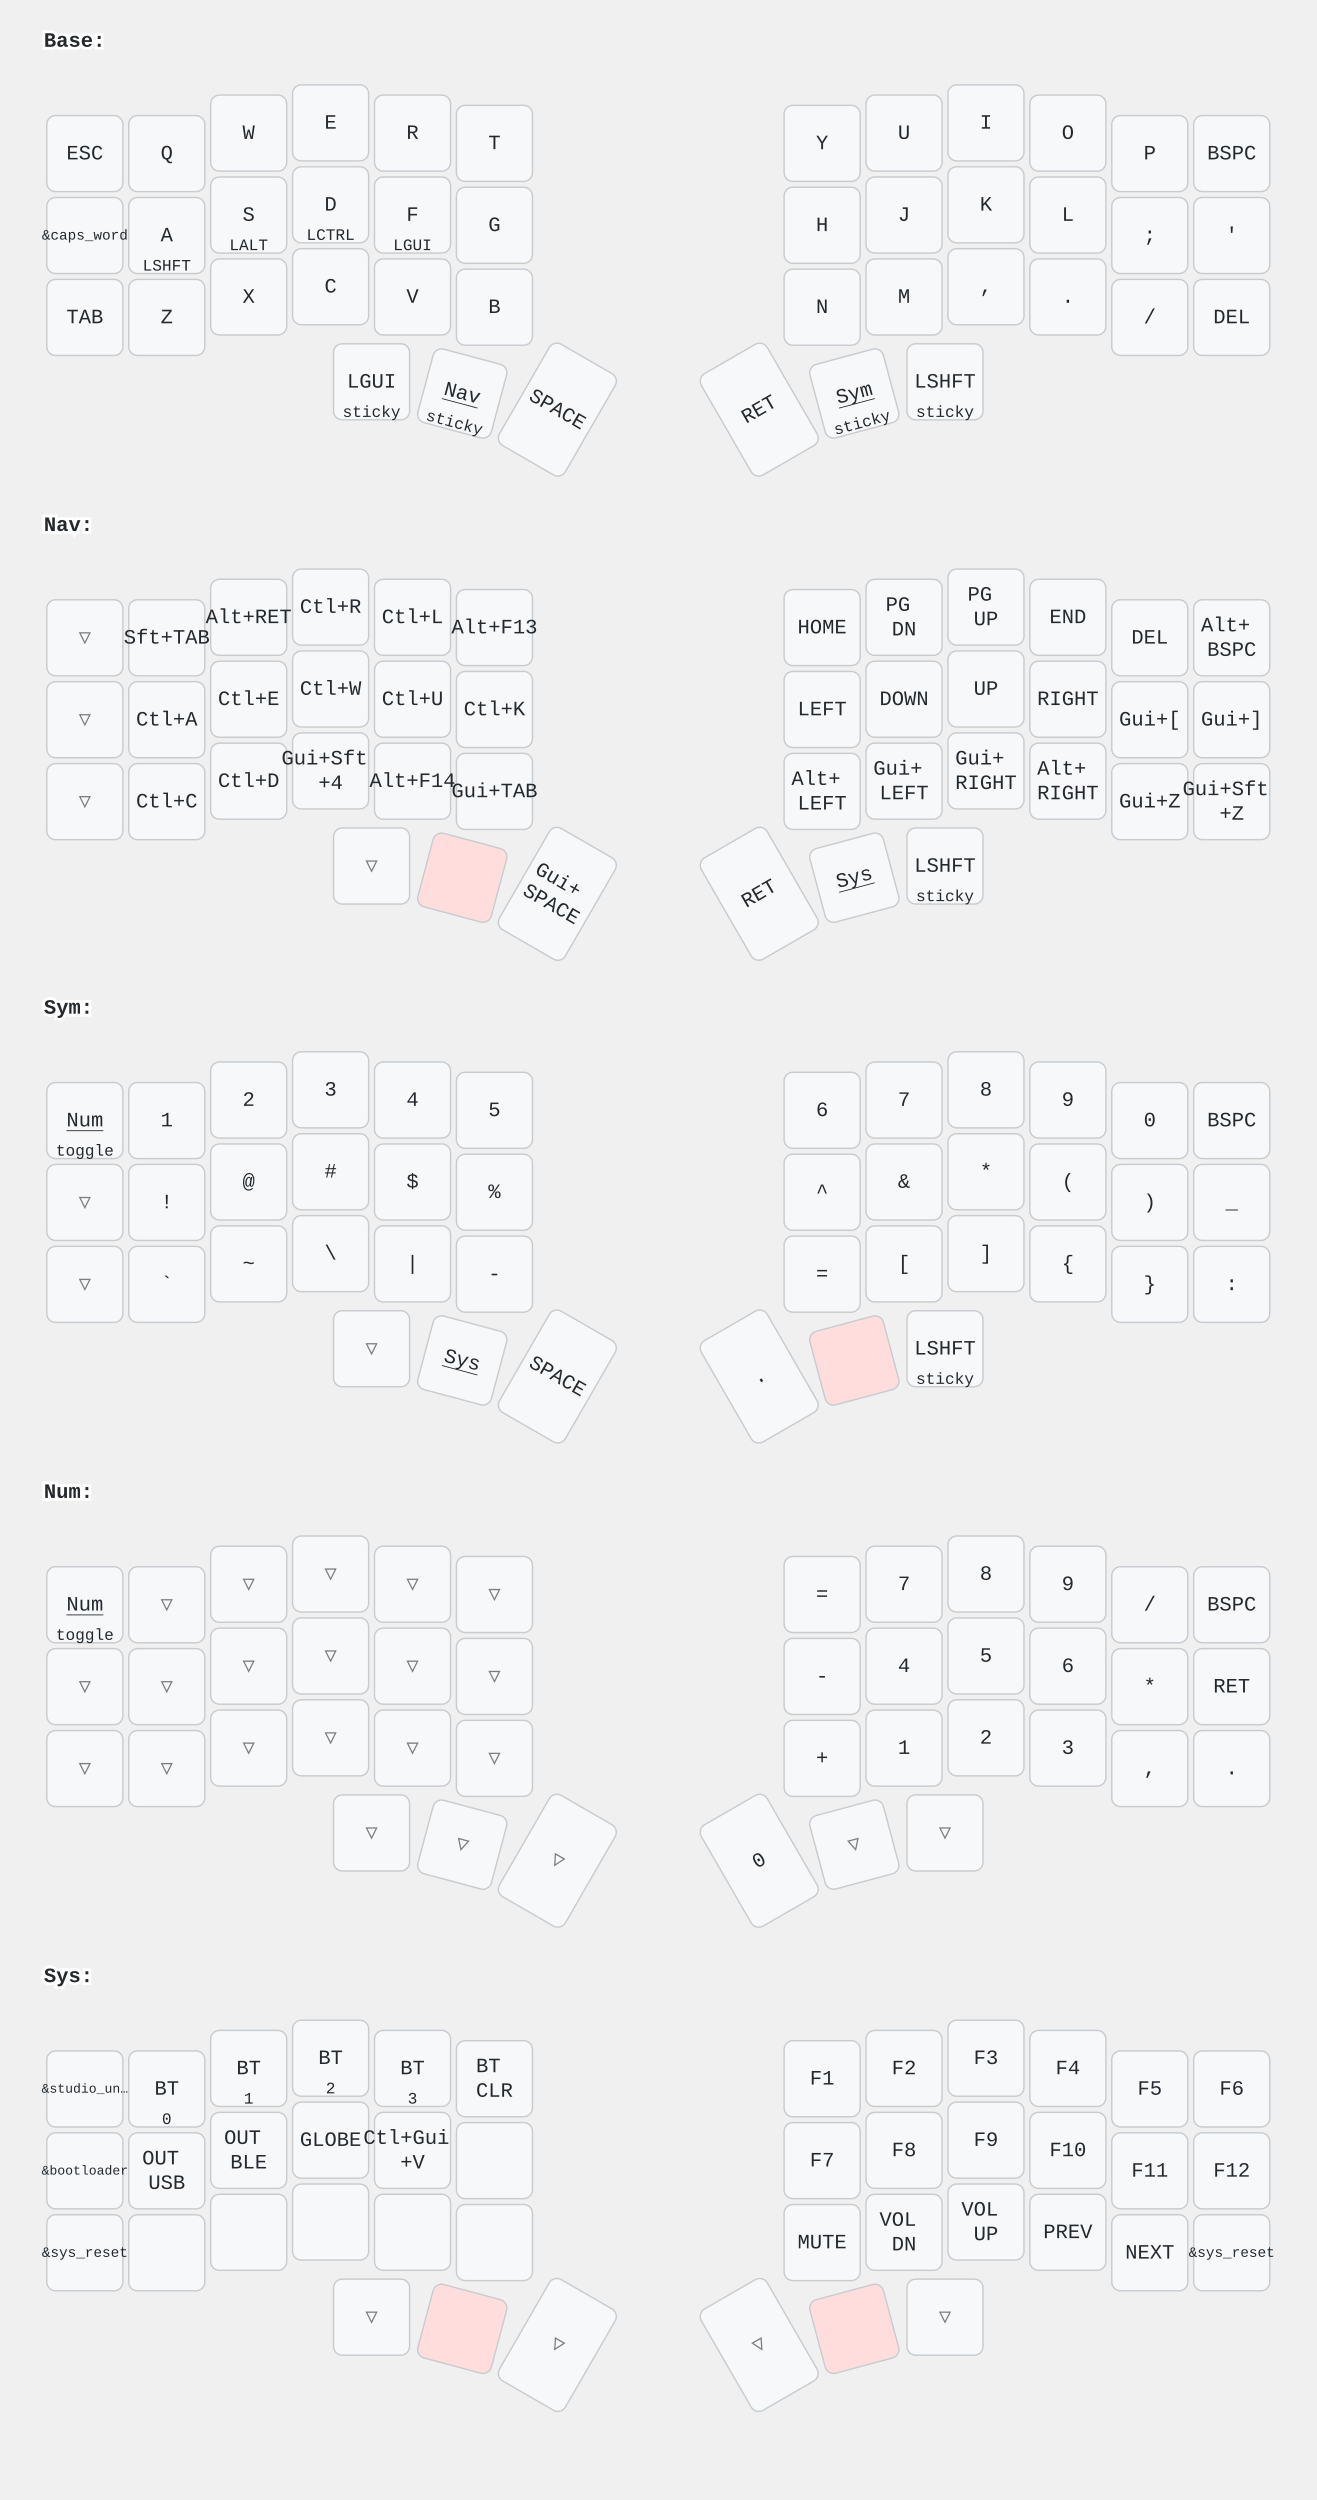
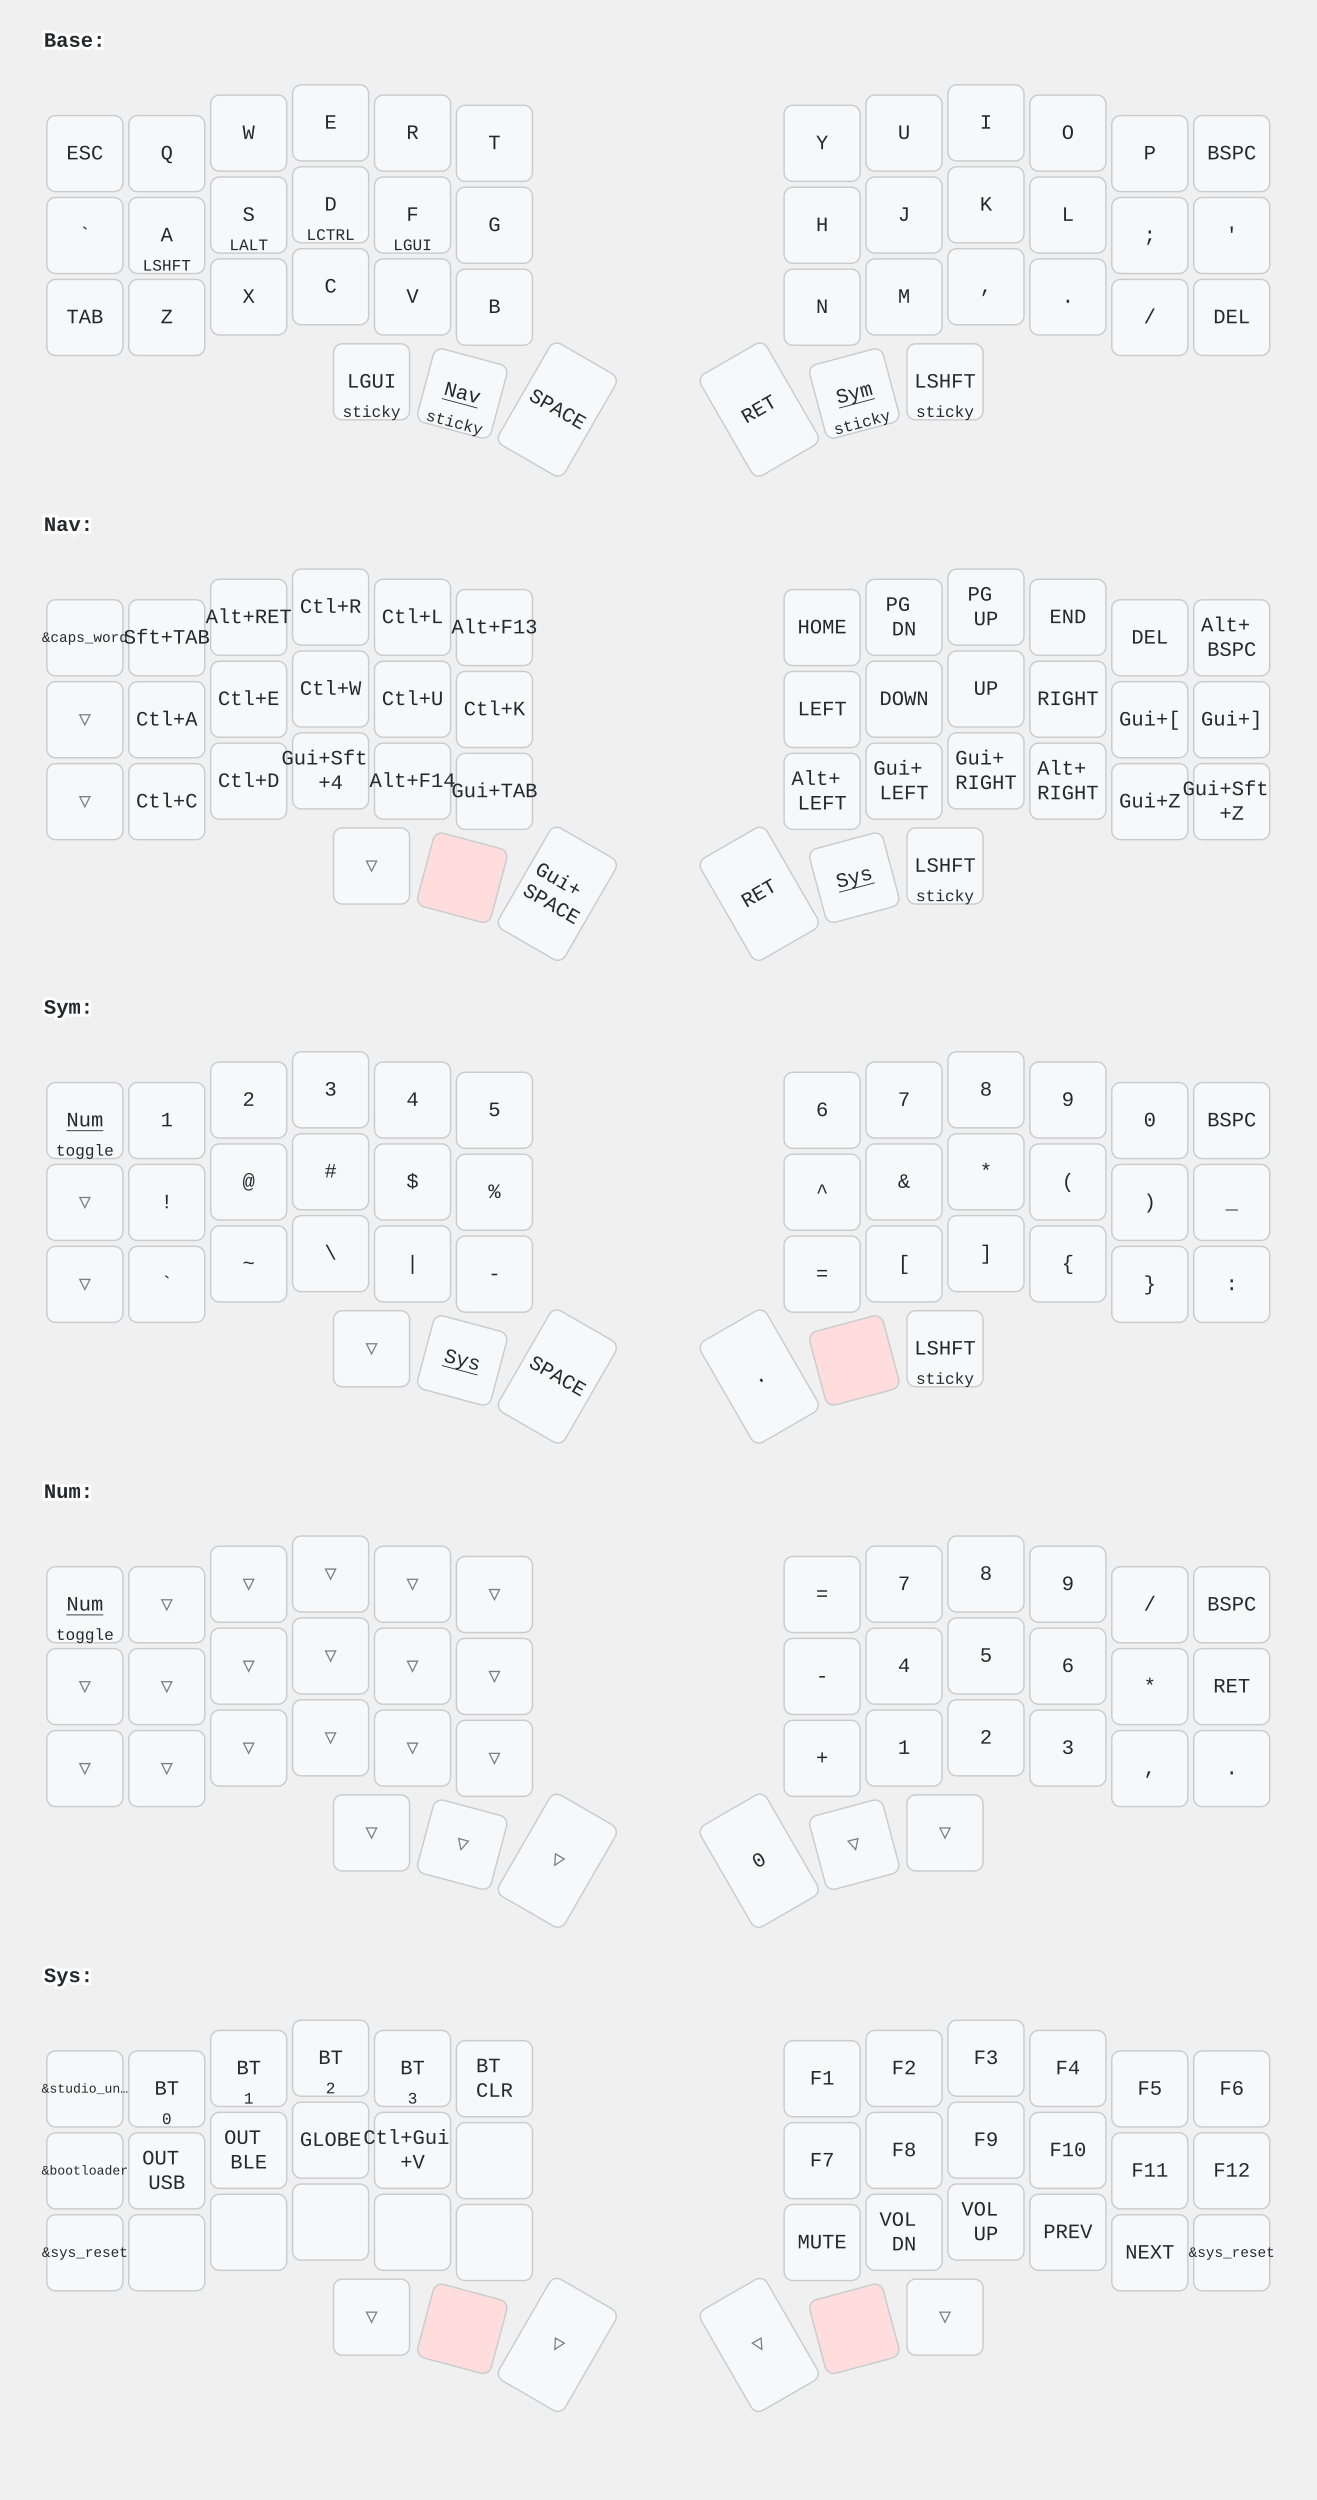
<svg xmlns="http://www.w3.org/2000/svg" width="900" height="1709" viewBox="0 0 900 1709" class="keymap">
  <style>/* inherit to force styles through use tags */
svg path {
    fill: inherit;
}

/* font and background color specifications */
svg.keymap {
    font-family: SFMono-Regular,Consolas,Liberation Mono,Menlo,monospace;
    font-size: 14px;
    font-kerning: normal;
    text-rendering: optimizeLegibility;
    fill: #24292e;
}

/* default key styling */
rect.key {
    fill: #f6f8fa;
}

rect.key, rect.combo {
    stroke: #c9cccf;
    stroke-width: 1;
}

/* default key side styling, only used is draw_key_sides is set */
rect.side {
    filter: brightness(90%);
}

/* color accent for combo boxes */
rect.combo, rect.combo-separate {
    fill: #cdf;
}

/* color accent for held keys */
rect.held, rect.combo.held {
    fill: #fdd;
}

/* color accent for ghost (optional) keys */
rect.ghost, rect.combo.ghost {
    stroke-dasharray: 4, 4;
    stroke-width: 2;
}

text {
    text-anchor: middle;
    dominant-baseline: middle;
}

/* styling for layer labels */
text.label {
    font-weight: bold;
    text-anchor: start;
    stroke: white;
    stroke-width: 4;
    paint-order: stroke;
}

/* styling for optional footer */
text.footer {
    text-anchor: end;
    dominant-baseline: auto;
    stroke: white;
    stroke-width: 4;
    paint-order: stroke;
}

/* styling for combo tap, and key non-tap label text */
text.combo, text.hold, text.shifted, text.left, text.right, text.tl, text.tr, text.bl, text.br {
    font-size: 11px;
}

text.hold, text.bl, text.br {
    text-anchor: middle;
    dominant-baseline: auto;
}

text.shifted, text.tl, text.tr {
    text-anchor: middle;
    dominant-baseline: hanging;
}

text.left, text.tl, text.bl {
    text-anchor: start;
}

text.right, text.tr, text.br {
    text-anchor: end;
}

text.layer-activator {
    text-decoration: underline;
}

/* styling for hold/shifted label text in combo box */
text.combo.hold, text.combo.shifted, text.combo.left, text.combo.right {
    font-size: 8px;
}

/* lighter symbol for transparent keys */
text.trans {
    fill: #7b7e81;
}

/* styling for combo dendrons */
path.combo {
    stroke-width: 1;
    stroke: gray;
    fill: none;
}

/* Start Tabler Icons Cleanup */
/* cannot use height/width with glyphs */
.icon-tabler &gt; path {
    fill: inherit;
    stroke: inherit;
    stroke-width: 2;
}
/* hide tabler's default box */
.icon-tabler &gt; path[stroke="none"][fill="none"] {
    visibility: hidden;
}
/* End Tabler Icons Cleanup */
</style>
  <g transform="translate(30, 0)" class="layer-Base">
    <text x="0" y="28" class="label" id="Base">Base:</text>
    <g transform="translate(0, 56)">
      <g transform="translate(28, 49)" class="key keypos-0">
        <rect rx="6" ry="6" x="-26" y="-26" width="52" height="52" class="key" />
        <text x="0" y="0" class="key tap">ESC</text>
      </g>
      <g transform="translate(84, 49)" class="key keypos-1">
        <rect rx="6" ry="6" x="-26" y="-26" width="52" height="52" class="key" />
        <text x="0" y="0" class="key tap">Q</text>
      </g>
      <g transform="translate(140, 35)" class="key keypos-2">
        <rect rx="6" ry="6" x="-26" y="-26" width="52" height="52" class="key" />
        <text x="0" y="0" class="key tap">W</text>
      </g>
      <g transform="translate(196, 28)" class="key keypos-3">
        <rect rx="6" ry="6" x="-26" y="-26" width="52" height="52" class="key" />
        <text x="0" y="0" class="key tap">E</text>
      </g>
      <g transform="translate(252, 35)" class="key keypos-4">
        <rect rx="6" ry="6" x="-26" y="-26" width="52" height="52" class="key" />
        <text x="0" y="0" class="key tap">R</text>
      </g>
      <g transform="translate(308, 42)" class="key keypos-5">
        <rect rx="6" ry="6" x="-26" y="-26" width="52" height="52" class="key" />
        <text x="0" y="0" class="key tap">T</text>
      </g>
      <g transform="translate(532, 42)" class="key keypos-6">
        <rect rx="6" ry="6" x="-26" y="-26" width="52" height="52" class="key" />
        <text x="0" y="0" class="key tap">Y</text>
      </g>
      <g transform="translate(588, 35)" class="key keypos-7">
        <rect rx="6" ry="6" x="-26" y="-26" width="52" height="52" class="key" />
        <text x="0" y="0" class="key tap">U</text>
      </g>
      <g transform="translate(644, 28)" class="key keypos-8">
        <rect rx="6" ry="6" x="-26" y="-26" width="52" height="52" class="key" />
        <text x="0" y="0" class="key tap">I</text>
      </g>
      <g transform="translate(700, 35)" class="key keypos-9">
        <rect rx="6" ry="6" x="-26" y="-26" width="52" height="52" class="key" />
        <text x="0" y="0" class="key tap">O</text>
      </g>
      <g transform="translate(756, 49)" class="key keypos-10">
        <rect rx="6" ry="6" x="-26" y="-26" width="52" height="52" class="key" />
        <text x="0" y="0" class="key tap">P</text>
      </g>
      <g transform="translate(812, 49)" class="key keypos-11">
        <rect rx="6" ry="6" x="-26" y="-26" width="52" height="52" class="key" />
        <text x="0" y="0" class="key tap">BSPC</text>
      </g>
      <g transform="translate(28, 105)" class="key keypos-12">
        <rect rx="6" ry="6" x="-26" y="-26" width="52" height="52" class="key" />
-         <text x="0" y="0" class="key tap">
-           <tspan style="font-size: 70%">&amp;caps_word</tspan>
-         </text>
+         <text x="0" y="0" class="key tap">`</text>
      </g>
      <g transform="translate(84, 105)" class="key keypos-13">
        <rect rx="6" ry="6" x="-26" y="-26" width="52" height="52" class="key" />
        <text x="0" y="0" class="key tap">A</text>
        <text x="0" y="24" class="key hold">LSHFT</text>
      </g>
      <g transform="translate(140, 91)" class="key keypos-14">
        <rect rx="6" ry="6" x="-26" y="-26" width="52" height="52" class="key" />
        <text x="0" y="0" class="key tap">S</text>
        <text x="0" y="24" class="key hold">LALT</text>
      </g>
      <g transform="translate(196, 84)" class="key keypos-15">
        <rect rx="6" ry="6" x="-26" y="-26" width="52" height="52" class="key" />
        <text x="0" y="0" class="key tap">D</text>
        <text x="0" y="24" class="key hold">LCTRL</text>
      </g>
      <g transform="translate(252, 91)" class="key keypos-16">
        <rect rx="6" ry="6" x="-26" y="-26" width="52" height="52" class="key" />
        <text x="0" y="0" class="key tap">F</text>
        <text x="0" y="24" class="key hold">LGUI</text>
      </g>
      <g transform="translate(308, 98)" class="key keypos-17">
        <rect rx="6" ry="6" x="-26" y="-26" width="52" height="52" class="key" />
        <text x="0" y="0" class="key tap">G</text>
      </g>
      <g transform="translate(532, 98)" class="key keypos-18">
        <rect rx="6" ry="6" x="-26" y="-26" width="52" height="52" class="key" />
        <text x="0" y="0" class="key tap">H</text>
      </g>
      <g transform="translate(588, 91)" class="key keypos-19">
        <rect rx="6" ry="6" x="-26" y="-26" width="52" height="52" class="key" />
        <text x="0" y="0" class="key tap">J</text>
      </g>
      <g transform="translate(644, 84)" class="key keypos-20">
        <rect rx="6" ry="6" x="-26" y="-26" width="52" height="52" class="key" />
        <text x="0" y="0" class="key tap">K</text>
      </g>
      <g transform="translate(700, 91)" class="key keypos-21">
        <rect rx="6" ry="6" x="-26" y="-26" width="52" height="52" class="key" />
        <text x="0" y="0" class="key tap">L</text>
      </g>
      <g transform="translate(756, 105)" class="key keypos-22">
        <rect rx="6" ry="6" x="-26" y="-26" width="52" height="52" class="key" />
        <text x="0" y="0" class="key tap">;</text>
      </g>
      <g transform="translate(812, 105)" class="key keypos-23">
        <rect rx="6" ry="6" x="-26" y="-26" width="52" height="52" class="key" />
        <text x="0" y="0" class="key tap">'</text>
      </g>
      <g transform="translate(28, 161)" class="key keypos-24">
        <rect rx="6" ry="6" x="-26" y="-26" width="52" height="52" class="key" />
        <text x="0" y="0" class="key tap">TAB</text>
      </g>
      <g transform="translate(84, 161)" class="key keypos-25">
        <rect rx="6" ry="6" x="-26" y="-26" width="52" height="52" class="key" />
        <text x="0" y="0" class="key tap">Z</text>
      </g>
      <g transform="translate(140, 147)" class="key keypos-26">
        <rect rx="6" ry="6" x="-26" y="-26" width="52" height="52" class="key" />
        <text x="0" y="0" class="key tap">X</text>
      </g>
      <g transform="translate(196, 140)" class="key keypos-27">
        <rect rx="6" ry="6" x="-26" y="-26" width="52" height="52" class="key" />
        <text x="0" y="0" class="key tap">C</text>
      </g>
      <g transform="translate(252, 147)" class="key keypos-28">
        <rect rx="6" ry="6" x="-26" y="-26" width="52" height="52" class="key" />
        <text x="0" y="0" class="key tap">V</text>
      </g>
      <g transform="translate(308, 154)" class="key keypos-29">
        <rect rx="6" ry="6" x="-26" y="-26" width="52" height="52" class="key" />
        <text x="0" y="0" class="key tap">B</text>
      </g>
      <g transform="translate(532, 154)" class="key keypos-30">
        <rect rx="6" ry="6" x="-26" y="-26" width="52" height="52" class="key" />
        <text x="0" y="0" class="key tap">N</text>
      </g>
      <g transform="translate(588, 147)" class="key keypos-31">
        <rect rx="6" ry="6" x="-26" y="-26" width="52" height="52" class="key" />
        <text x="0" y="0" class="key tap">M</text>
      </g>
      <g transform="translate(644, 140)" class="key keypos-32">
        <rect rx="6" ry="6" x="-26" y="-26" width="52" height="52" class="key" />
        <text x="0" y="0" class="key tap">,</text>
      </g>
      <g transform="translate(700, 147)" class="key keypos-33">
        <rect rx="6" ry="6" x="-26" y="-26" width="52" height="52" class="key" />
        <text x="0" y="0" class="key tap">.</text>
      </g>
      <g transform="translate(756, 161)" class="key keypos-34">
        <rect rx="6" ry="6" x="-26" y="-26" width="52" height="52" class="key" />
        <text x="0" y="0" class="key tap">/</text>
      </g>
      <g transform="translate(812, 161)" class="key keypos-35">
        <rect rx="6" ry="6" x="-26" y="-26" width="52" height="52" class="key" />
        <text x="0" y="0" class="key tap">DEL</text>
      </g>
      <g transform="translate(224, 205)" class="key keypos-36">
        <rect rx="6" ry="6" x="-26" y="-26" width="52" height="52" class="key" />
        <text x="0" y="0" class="key tap">LGUI</text>
        <text x="0" y="24" class="key hold">sticky</text>
      </g>
      <g transform="translate(286, 213) rotate(15.0)" class="key keypos-37">
        <rect rx="6" ry="6" x="-26" y="-26" width="52" height="52" class="key" />
        <a href="#Nav">
          <text x="0" y="0" class="key tap layer-activator">Nav</text>
        </a>
        <text x="0" y="24" class="key hold">sticky</text>
      </g>
      <g transform="translate(351, 224) rotate(30.0)" class="key keypos-38">
        <rect rx="6" ry="6" x="-26" y="-40" width="52" height="80" class="key" />
        <text x="0" y="0" class="key tap">SPACE</text>
      </g>
      <g transform="translate(489, 224) rotate(-30.0)" class="key keypos-39">
        <rect rx="6" ry="6" x="-26" y="-40" width="52" height="80" class="key" />
        <text x="0" y="0" class="key tap">RET</text>
      </g>
      <g transform="translate(554, 213) rotate(-15.0)" class="key keypos-40">
        <rect rx="6" ry="6" x="-26" y="-26" width="52" height="52" class="key" />
        <a href="#Sym">
          <text x="0" y="0" class="key tap layer-activator">Sym</text>
        </a>
        <text x="0" y="24" class="key hold">sticky</text>
      </g>
      <g transform="translate(616, 205)" class="key keypos-41">
        <rect rx="6" ry="6" x="-26" y="-26" width="52" height="52" class="key" />
        <text x="0" y="0" class="key tap">LSHFT</text>
        <text x="0" y="24" class="key hold">sticky</text>
      </g>
    </g>
  </g>
  <g transform="translate(30, 331)" class="layer-Nav">
    <text x="0" y="28" class="label" id="Nav">Nav:</text>
    <g transform="translate(0, 56)">
-       <g transform="translate(28, 49)" class="key trans keypos-0">
-         <rect rx="6" ry="6" x="-26" y="-26" width="52" height="52" class="key trans" />
-         <text x="0" y="0" class="key trans tap">▽</text>
+       <g transform="translate(28, 49)" class="key keypos-0">
+         <rect rx="6" ry="6" x="-26" y="-26" width="52" height="52" class="key" />
+         <text x="0" y="0" class="key tap">
+           <tspan style="font-size: 70%">&amp;caps_word</tspan>
+         </text>
      </g>
      <g transform="translate(84, 49)" class="key keypos-1">
        <rect rx="6" ry="6" x="-26" y="-26" width="52" height="52" class="key" />
        <text x="0" y="0" class="key tap">Sft+TAB</text>
      </g>
      <g transform="translate(140, 35)" class="key keypos-2">
        <rect rx="6" ry="6" x="-26" y="-26" width="52" height="52" class="key" />
        <text x="0" y="0" class="key tap">Alt+RET</text>
      </g>
      <g transform="translate(196, 28)" class="key keypos-3">
        <rect rx="6" ry="6" x="-26" y="-26" width="52" height="52" class="key" />
        <text x="0" y="0" class="key tap">Ctl+R</text>
      </g>
      <g transform="translate(252, 35)" class="key keypos-4">
        <rect rx="6" ry="6" x="-26" y="-26" width="52" height="52" class="key" />
        <text x="0" y="0" class="key tap">Ctl+L</text>
      </g>
      <g transform="translate(308, 42)" class="key keypos-5">
        <rect rx="6" ry="6" x="-26" y="-26" width="52" height="52" class="key" />
        <text x="0" y="0" class="key tap">Alt+F13</text>
      </g>
      <g transform="translate(532, 42)" class="key keypos-6">
        <rect rx="6" ry="6" x="-26" y="-26" width="52" height="52" class="key" />
        <text x="0" y="0" class="key tap">HOME</text>
      </g>
      <g transform="translate(588, 35)" class="key keypos-7">
        <rect rx="6" ry="6" x="-26" y="-26" width="52" height="52" class="key" />
        <text x="0" y="0" class="key tap">
          <tspan x="0" dy="-0.6em">PG</tspan>
          <tspan x="0" dy="1.2em">DN</tspan>
        </text>
      </g>
      <g transform="translate(644, 28)" class="key keypos-8">
        <rect rx="6" ry="6" x="-26" y="-26" width="52" height="52" class="key" />
        <text x="0" y="0" class="key tap">
          <tspan x="0" dy="-0.6em">PG</tspan>
          <tspan x="0" dy="1.2em">UP</tspan>
        </text>
      </g>
      <g transform="translate(700, 35)" class="key keypos-9">
        <rect rx="6" ry="6" x="-26" y="-26" width="52" height="52" class="key" />
        <text x="0" y="0" class="key tap">END</text>
      </g>
      <g transform="translate(756, 49)" class="key keypos-10">
        <rect rx="6" ry="6" x="-26" y="-26" width="52" height="52" class="key" />
        <text x="0" y="0" class="key tap">DEL</text>
      </g>
      <g transform="translate(812, 49)" class="key keypos-11">
        <rect rx="6" ry="6" x="-26" y="-26" width="52" height="52" class="key" />
        <text x="0" y="0" class="key tap">
          <tspan x="0" dy="-0.6em">Alt+</tspan>
          <tspan x="0" dy="1.2em">BSPC</tspan>
        </text>
      </g>
      <g transform="translate(28, 105)" class="key trans keypos-12">
        <rect rx="6" ry="6" x="-26" y="-26" width="52" height="52" class="key trans" />
        <text x="0" y="0" class="key trans tap">▽</text>
      </g>
      <g transform="translate(84, 105)" class="key keypos-13">
        <rect rx="6" ry="6" x="-26" y="-26" width="52" height="52" class="key" />
        <text x="0" y="0" class="key tap">Ctl+A</text>
      </g>
      <g transform="translate(140, 91)" class="key keypos-14">
        <rect rx="6" ry="6" x="-26" y="-26" width="52" height="52" class="key" />
        <text x="0" y="0" class="key tap">Ctl+E</text>
      </g>
      <g transform="translate(196, 84)" class="key keypos-15">
        <rect rx="6" ry="6" x="-26" y="-26" width="52" height="52" class="key" />
        <text x="0" y="0" class="key tap">Ctl+W</text>
      </g>
      <g transform="translate(252, 91)" class="key keypos-16">
        <rect rx="6" ry="6" x="-26" y="-26" width="52" height="52" class="key" />
        <text x="0" y="0" class="key tap">Ctl+U</text>
      </g>
      <g transform="translate(308, 98)" class="key keypos-17">
        <rect rx="6" ry="6" x="-26" y="-26" width="52" height="52" class="key" />
        <text x="0" y="0" class="key tap">Ctl+K</text>
      </g>
      <g transform="translate(532, 98)" class="key keypos-18">
        <rect rx="6" ry="6" x="-26" y="-26" width="52" height="52" class="key" />
        <text x="0" y="0" class="key tap">LEFT</text>
      </g>
      <g transform="translate(588, 91)" class="key keypos-19">
        <rect rx="6" ry="6" x="-26" y="-26" width="52" height="52" class="key" />
        <text x="0" y="0" class="key tap">DOWN</text>
      </g>
      <g transform="translate(644, 84)" class="key keypos-20">
        <rect rx="6" ry="6" x="-26" y="-26" width="52" height="52" class="key" />
        <text x="0" y="0" class="key tap">UP</text>
      </g>
      <g transform="translate(700, 91)" class="key keypos-21">
        <rect rx="6" ry="6" x="-26" y="-26" width="52" height="52" class="key" />
        <text x="0" y="0" class="key tap">RIGHT</text>
      </g>
      <g transform="translate(756, 105)" class="key keypos-22">
        <rect rx="6" ry="6" x="-26" y="-26" width="52" height="52" class="key" />
        <text x="0" y="0" class="key tap">Gui+[</text>
      </g>
      <g transform="translate(812, 105)" class="key keypos-23">
        <rect rx="6" ry="6" x="-26" y="-26" width="52" height="52" class="key" />
        <text x="0" y="0" class="key tap">Gui+]</text>
      </g>
      <g transform="translate(28, 161)" class="key trans keypos-24">
        <rect rx="6" ry="6" x="-26" y="-26" width="52" height="52" class="key trans" />
        <text x="0" y="0" class="key trans tap">▽</text>
      </g>
      <g transform="translate(84, 161)" class="key keypos-25">
        <rect rx="6" ry="6" x="-26" y="-26" width="52" height="52" class="key" />
        <text x="0" y="0" class="key tap">Ctl+C</text>
      </g>
      <g transform="translate(140, 147)" class="key keypos-26">
        <rect rx="6" ry="6" x="-26" y="-26" width="52" height="52" class="key" />
        <text x="0" y="0" class="key tap">Ctl+D</text>
      </g>
      <g transform="translate(196, 140)" class="key keypos-27">
        <rect rx="6" ry="6" x="-26" y="-26" width="52" height="52" class="key" />
        <text x="0" y="0" class="key tap">
          <tspan x="0" dy="-0.6em">Gui+Sft</tspan>
          <tspan x="0" dy="1.2em">+4</tspan>
        </text>
      </g>
      <g transform="translate(252, 147)" class="key keypos-28">
        <rect rx="6" ry="6" x="-26" y="-26" width="52" height="52" class="key" />
        <text x="0" y="0" class="key tap">Alt+F14</text>
      </g>
      <g transform="translate(308, 154)" class="key keypos-29">
        <rect rx="6" ry="6" x="-26" y="-26" width="52" height="52" class="key" />
        <text x="0" y="0" class="key tap">Gui+TAB</text>
      </g>
      <g transform="translate(532, 154)" class="key keypos-30">
        <rect rx="6" ry="6" x="-26" y="-26" width="52" height="52" class="key" />
        <text x="0" y="0" class="key tap">
          <tspan x="0" dy="-0.6em">Alt+</tspan>
          <tspan x="0" dy="1.2em">LEFT</tspan>
        </text>
      </g>
      <g transform="translate(588, 147)" class="key keypos-31">
        <rect rx="6" ry="6" x="-26" y="-26" width="52" height="52" class="key" />
        <text x="0" y="0" class="key tap">
          <tspan x="0" dy="-0.6em">Gui+</tspan>
          <tspan x="0" dy="1.2em">LEFT</tspan>
        </text>
      </g>
      <g transform="translate(644, 140)" class="key keypos-32">
        <rect rx="6" ry="6" x="-26" y="-26" width="52" height="52" class="key" />
        <text x="0" y="0" class="key tap">
          <tspan x="0" dy="-0.6em">Gui+</tspan>
          <tspan x="0" dy="1.2em">RIGHT</tspan>
        </text>
      </g>
      <g transform="translate(700, 147)" class="key keypos-33">
        <rect rx="6" ry="6" x="-26" y="-26" width="52" height="52" class="key" />
        <text x="0" y="0" class="key tap">
          <tspan x="0" dy="-0.6em">Alt+</tspan>
          <tspan x="0" dy="1.2em">RIGHT</tspan>
        </text>
      </g>
      <g transform="translate(756, 161)" class="key keypos-34">
        <rect rx="6" ry="6" x="-26" y="-26" width="52" height="52" class="key" />
        <text x="0" y="0" class="key tap">Gui+Z</text>
      </g>
      <g transform="translate(812, 161)" class="key keypos-35">
        <rect rx="6" ry="6" x="-26" y="-26" width="52" height="52" class="key" />
        <text x="0" y="0" class="key tap">
          <tspan x="0" dy="-0.6em">Gui+Sft</tspan>
          <tspan x="0" dy="1.2em">+Z</tspan>
        </text>
      </g>
      <g transform="translate(224, 205)" class="key trans keypos-36">
        <rect rx="6" ry="6" x="-26" y="-26" width="52" height="52" class="key trans" />
        <text x="0" y="0" class="key trans tap">▽</text>
      </g>
      <g transform="translate(286, 213) rotate(15.0)" class="key held keypos-37">
        <rect rx="6" ry="6" x="-26" y="-26" width="52" height="52" class="key held" />
      </g>
      <g transform="translate(351, 224) rotate(30.0)" class="key keypos-38">
        <rect rx="6" ry="6" x="-26" y="-40" width="52" height="80" class="key" />
        <text x="0" y="0" class="key tap">
          <tspan x="0" dy="-0.6em">Gui+</tspan>
          <tspan x="0" dy="1.2em">SPACE</tspan>
        </text>
      </g>
      <g transform="translate(489, 224) rotate(-30.0)" class="key keypos-39">
        <rect rx="6" ry="6" x="-26" y="-40" width="52" height="80" class="key" />
        <text x="0" y="0" class="key tap">RET</text>
      </g>
      <g transform="translate(554, 213) rotate(-15.0)" class="key keypos-40">
        <rect rx="6" ry="6" x="-26" y="-26" width="52" height="52" class="key" />
        <a href="#Sys">
          <text x="0" y="0" class="key tap layer-activator">Sys</text>
        </a>
      </g>
      <g transform="translate(616, 205)" class="key keypos-41">
        <rect rx="6" ry="6" x="-26" y="-26" width="52" height="52" class="key" />
        <text x="0" y="0" class="key tap">LSHFT</text>
        <text x="0" y="24" class="key hold">sticky</text>
      </g>
    </g>
  </g>
  <g transform="translate(30, 661)" class="layer-Sym">
    <text x="0" y="28" class="label" id="Sym">Sym:</text>
    <g transform="translate(0, 56)">
      <g transform="translate(28, 49)" class="key keypos-0">
        <rect rx="6" ry="6" x="-26" y="-26" width="52" height="52" class="key" />
        <a href="#Num">
          <text x="0" y="0" class="key tap layer-activator">Num</text>
        </a>
        <text x="0" y="24" class="key hold">toggle</text>
      </g>
      <g transform="translate(84, 49)" class="key keypos-1">
        <rect rx="6" ry="6" x="-26" y="-26" width="52" height="52" class="key" />
        <text x="0" y="0" class="key tap">1</text>
      </g>
      <g transform="translate(140, 35)" class="key keypos-2">
        <rect rx="6" ry="6" x="-26" y="-26" width="52" height="52" class="key" />
        <text x="0" y="0" class="key tap">2</text>
      </g>
      <g transform="translate(196, 28)" class="key keypos-3">
        <rect rx="6" ry="6" x="-26" y="-26" width="52" height="52" class="key" />
        <text x="0" y="0" class="key tap">3</text>
      </g>
      <g transform="translate(252, 35)" class="key keypos-4">
        <rect rx="6" ry="6" x="-26" y="-26" width="52" height="52" class="key" />
        <text x="0" y="0" class="key tap">4</text>
      </g>
      <g transform="translate(308, 42)" class="key keypos-5">
        <rect rx="6" ry="6" x="-26" y="-26" width="52" height="52" class="key" />
        <text x="0" y="0" class="key tap">5</text>
      </g>
      <g transform="translate(532, 42)" class="key keypos-6">
        <rect rx="6" ry="6" x="-26" y="-26" width="52" height="52" class="key" />
        <text x="0" y="0" class="key tap">6</text>
      </g>
      <g transform="translate(588, 35)" class="key keypos-7">
        <rect rx="6" ry="6" x="-26" y="-26" width="52" height="52" class="key" />
        <text x="0" y="0" class="key tap">7</text>
      </g>
      <g transform="translate(644, 28)" class="key keypos-8">
        <rect rx="6" ry="6" x="-26" y="-26" width="52" height="52" class="key" />
        <text x="0" y="0" class="key tap">8</text>
      </g>
      <g transform="translate(700, 35)" class="key keypos-9">
        <rect rx="6" ry="6" x="-26" y="-26" width="52" height="52" class="key" />
        <text x="0" y="0" class="key tap">9</text>
      </g>
      <g transform="translate(756, 49)" class="key keypos-10">
        <rect rx="6" ry="6" x="-26" y="-26" width="52" height="52" class="key" />
        <text x="0" y="0" class="key tap">0</text>
      </g>
      <g transform="translate(812, 49)" class="key keypos-11">
        <rect rx="6" ry="6" x="-26" y="-26" width="52" height="52" class="key" />
        <text x="0" y="0" class="key tap">BSPC</text>
      </g>
      <g transform="translate(28, 105)" class="key trans keypos-12">
        <rect rx="6" ry="6" x="-26" y="-26" width="52" height="52" class="key trans" />
        <text x="0" y="0" class="key trans tap">▽</text>
      </g>
      <g transform="translate(84, 105)" class="key keypos-13">
        <rect rx="6" ry="6" x="-26" y="-26" width="52" height="52" class="key" />
        <text x="0" y="0" class="key tap">!</text>
      </g>
      <g transform="translate(140, 91)" class="key keypos-14">
        <rect rx="6" ry="6" x="-26" y="-26" width="52" height="52" class="key" />
        <text x="0" y="0" class="key tap">@</text>
      </g>
      <g transform="translate(196, 84)" class="key keypos-15">
        <rect rx="6" ry="6" x="-26" y="-26" width="52" height="52" class="key" />
        <text x="0" y="0" class="key tap">#</text>
      </g>
      <g transform="translate(252, 91)" class="key keypos-16">
        <rect rx="6" ry="6" x="-26" y="-26" width="52" height="52" class="key" />
        <text x="0" y="0" class="key tap">$</text>
      </g>
      <g transform="translate(308, 98)" class="key keypos-17">
        <rect rx="6" ry="6" x="-26" y="-26" width="52" height="52" class="key" />
        <text x="0" y="0" class="key tap">%</text>
      </g>
      <g transform="translate(532, 98)" class="key keypos-18">
        <rect rx="6" ry="6" x="-26" y="-26" width="52" height="52" class="key" />
        <text x="0" y="0" class="key tap">^</text>
      </g>
      <g transform="translate(588, 91)" class="key keypos-19">
        <rect rx="6" ry="6" x="-26" y="-26" width="52" height="52" class="key" />
        <text x="0" y="0" class="key tap">&amp;</text>
      </g>
      <g transform="translate(644, 84)" class="key keypos-20">
        <rect rx="6" ry="6" x="-26" y="-26" width="52" height="52" class="key" />
        <text x="0" y="0" class="key tap">*</text>
      </g>
      <g transform="translate(700, 91)" class="key keypos-21">
        <rect rx="6" ry="6" x="-26" y="-26" width="52" height="52" class="key" />
        <text x="0" y="0" class="key tap">(</text>
      </g>
      <g transform="translate(756, 105)" class="key keypos-22">
        <rect rx="6" ry="6" x="-26" y="-26" width="52" height="52" class="key" />
        <text x="0" y="0" class="key tap">)</text>
      </g>
      <g transform="translate(812, 105)" class="key keypos-23">
        <rect rx="6" ry="6" x="-26" y="-26" width="52" height="52" class="key" />
        <text x="0" y="0" class="key tap">_</text>
      </g>
      <g transform="translate(28, 161)" class="key trans keypos-24">
        <rect rx="6" ry="6" x="-26" y="-26" width="52" height="52" class="key trans" />
        <text x="0" y="0" class="key trans tap">▽</text>
      </g>
      <g transform="translate(84, 161)" class="key keypos-25">
        <rect rx="6" ry="6" x="-26" y="-26" width="52" height="52" class="key" />
        <text x="0" y="0" class="key tap">`</text>
      </g>
      <g transform="translate(140, 147)" class="key keypos-26">
        <rect rx="6" ry="6" x="-26" y="-26" width="52" height="52" class="key" />
        <text x="0" y="0" class="key tap">~</text>
      </g>
      <g transform="translate(196, 140)" class="key keypos-27">
        <rect rx="6" ry="6" x="-26" y="-26" width="52" height="52" class="key" />
        <text x="0" y="0" class="key tap">\</text>
      </g>
      <g transform="translate(252, 147)" class="key keypos-28">
        <rect rx="6" ry="6" x="-26" y="-26" width="52" height="52" class="key" />
        <text x="0" y="0" class="key tap">|</text>
      </g>
      <g transform="translate(308, 154)" class="key keypos-29">
        <rect rx="6" ry="6" x="-26" y="-26" width="52" height="52" class="key" />
        <text x="0" y="0" class="key tap">-</text>
      </g>
      <g transform="translate(532, 154)" class="key keypos-30">
        <rect rx="6" ry="6" x="-26" y="-26" width="52" height="52" class="key" />
        <text x="0" y="0" class="key tap">=</text>
      </g>
      <g transform="translate(588, 147)" class="key keypos-31">
        <rect rx="6" ry="6" x="-26" y="-26" width="52" height="52" class="key" />
        <text x="0" y="0" class="key tap">[</text>
      </g>
      <g transform="translate(644, 140)" class="key keypos-32">
        <rect rx="6" ry="6" x="-26" y="-26" width="52" height="52" class="key" />
        <text x="0" y="0" class="key tap">]</text>
      </g>
      <g transform="translate(700, 147)" class="key keypos-33">
        <rect rx="6" ry="6" x="-26" y="-26" width="52" height="52" class="key" />
        <text x="0" y="0" class="key tap">{</text>
      </g>
      <g transform="translate(756, 161)" class="key keypos-34">
        <rect rx="6" ry="6" x="-26" y="-26" width="52" height="52" class="key" />
        <text x="0" y="0" class="key tap">}</text>
      </g>
      <g transform="translate(812, 161)" class="key keypos-35">
        <rect rx="6" ry="6" x="-26" y="-26" width="52" height="52" class="key" />
        <text x="0" y="0" class="key tap">:</text>
      </g>
      <g transform="translate(224, 205)" class="key trans keypos-36">
        <rect rx="6" ry="6" x="-26" y="-26" width="52" height="52" class="key trans" />
        <text x="0" y="0" class="key trans tap">▽</text>
      </g>
      <g transform="translate(286, 213) rotate(15.0)" class="key keypos-37">
        <rect rx="6" ry="6" x="-26" y="-26" width="52" height="52" class="key" />
        <a href="#Sys">
          <text x="0" y="0" class="key tap layer-activator">Sys</text>
        </a>
      </g>
      <g transform="translate(351, 224) rotate(30.0)" class="key keypos-38">
        <rect rx="6" ry="6" x="-26" y="-40" width="52" height="80" class="key" />
        <text x="0" y="0" class="key tap">SPACE</text>
      </g>
      <g transform="translate(489, 224) rotate(-30.0)" class="key keypos-39">
        <rect rx="6" ry="6" x="-26" y="-40" width="52" height="80" class="key" />
        <text x="0" y="0" class="key tap">.</text>
      </g>
      <g transform="translate(554, 213) rotate(-15.0)" class="key held keypos-40">
        <rect rx="6" ry="6" x="-26" y="-26" width="52" height="52" class="key held" />
      </g>
      <g transform="translate(616, 205)" class="key keypos-41">
        <rect rx="6" ry="6" x="-26" y="-26" width="52" height="52" class="key" />
        <text x="0" y="0" class="key tap">LSHFT</text>
        <text x="0" y="24" class="key hold">sticky</text>
      </g>
    </g>
  </g>
  <g transform="translate(30, 992)" class="layer-Num">
    <text x="0" y="28" class="label" id="Num">Num:</text>
    <g transform="translate(0, 56)">
      <g transform="translate(28, 49)" class="key keypos-0">
        <rect rx="6" ry="6" x="-26" y="-26" width="52" height="52" class="key" />
        <a href="#Num">
          <text x="0" y="0" class="key tap layer-activator">Num</text>
        </a>
        <text x="0" y="24" class="key hold">toggle</text>
      </g>
      <g transform="translate(84, 49)" class="key trans keypos-1">
        <rect rx="6" ry="6" x="-26" y="-26" width="52" height="52" class="key trans" />
        <text x="0" y="0" class="key trans tap">▽</text>
      </g>
      <g transform="translate(140, 35)" class="key trans keypos-2">
        <rect rx="6" ry="6" x="-26" y="-26" width="52" height="52" class="key trans" />
        <text x="0" y="0" class="key trans tap">▽</text>
      </g>
      <g transform="translate(196, 28)" class="key trans keypos-3">
        <rect rx="6" ry="6" x="-26" y="-26" width="52" height="52" class="key trans" />
        <text x="0" y="0" class="key trans tap">▽</text>
      </g>
      <g transform="translate(252, 35)" class="key trans keypos-4">
        <rect rx="6" ry="6" x="-26" y="-26" width="52" height="52" class="key trans" />
        <text x="0" y="0" class="key trans tap">▽</text>
      </g>
      <g transform="translate(308, 42)" class="key trans keypos-5">
        <rect rx="6" ry="6" x="-26" y="-26" width="52" height="52" class="key trans" />
        <text x="0" y="0" class="key trans tap">▽</text>
      </g>
      <g transform="translate(532, 42)" class="key keypos-6">
        <rect rx="6" ry="6" x="-26" y="-26" width="52" height="52" class="key" />
        <text x="0" y="0" class="key tap">=</text>
      </g>
      <g transform="translate(588, 35)" class="key keypos-7">
        <rect rx="6" ry="6" x="-26" y="-26" width="52" height="52" class="key" />
        <text x="0" y="0" class="key tap">7</text>
      </g>
      <g transform="translate(644, 28)" class="key keypos-8">
        <rect rx="6" ry="6" x="-26" y="-26" width="52" height="52" class="key" />
        <text x="0" y="0" class="key tap">8</text>
      </g>
      <g transform="translate(700, 35)" class="key keypos-9">
        <rect rx="6" ry="6" x="-26" y="-26" width="52" height="52" class="key" />
        <text x="0" y="0" class="key tap">9</text>
      </g>
      <g transform="translate(756, 49)" class="key keypos-10">
        <rect rx="6" ry="6" x="-26" y="-26" width="52" height="52" class="key" />
        <text x="0" y="0" class="key tap">/</text>
      </g>
      <g transform="translate(812, 49)" class="key keypos-11">
        <rect rx="6" ry="6" x="-26" y="-26" width="52" height="52" class="key" />
        <text x="0" y="0" class="key tap">BSPC</text>
      </g>
      <g transform="translate(28, 105)" class="key trans keypos-12">
        <rect rx="6" ry="6" x="-26" y="-26" width="52" height="52" class="key trans" />
        <text x="0" y="0" class="key trans tap">▽</text>
      </g>
      <g transform="translate(84, 105)" class="key trans keypos-13">
        <rect rx="6" ry="6" x="-26" y="-26" width="52" height="52" class="key trans" />
        <text x="0" y="0" class="key trans tap">▽</text>
      </g>
      <g transform="translate(140, 91)" class="key trans keypos-14">
        <rect rx="6" ry="6" x="-26" y="-26" width="52" height="52" class="key trans" />
        <text x="0" y="0" class="key trans tap">▽</text>
      </g>
      <g transform="translate(196, 84)" class="key trans keypos-15">
        <rect rx="6" ry="6" x="-26" y="-26" width="52" height="52" class="key trans" />
        <text x="0" y="0" class="key trans tap">▽</text>
      </g>
      <g transform="translate(252, 91)" class="key trans keypos-16">
        <rect rx="6" ry="6" x="-26" y="-26" width="52" height="52" class="key trans" />
        <text x="0" y="0" class="key trans tap">▽</text>
      </g>
      <g transform="translate(308, 98)" class="key trans keypos-17">
        <rect rx="6" ry="6" x="-26" y="-26" width="52" height="52" class="key trans" />
        <text x="0" y="0" class="key trans tap">▽</text>
      </g>
      <g transform="translate(532, 98)" class="key keypos-18">
        <rect rx="6" ry="6" x="-26" y="-26" width="52" height="52" class="key" />
        <text x="0" y="0" class="key tap">-</text>
      </g>
      <g transform="translate(588, 91)" class="key keypos-19">
        <rect rx="6" ry="6" x="-26" y="-26" width="52" height="52" class="key" />
        <text x="0" y="0" class="key tap">4</text>
      </g>
      <g transform="translate(644, 84)" class="key keypos-20">
        <rect rx="6" ry="6" x="-26" y="-26" width="52" height="52" class="key" />
        <text x="0" y="0" class="key tap">5</text>
      </g>
      <g transform="translate(700, 91)" class="key keypos-21">
        <rect rx="6" ry="6" x="-26" y="-26" width="52" height="52" class="key" />
        <text x="0" y="0" class="key tap">6</text>
      </g>
      <g transform="translate(756, 105)" class="key keypos-22">
        <rect rx="6" ry="6" x="-26" y="-26" width="52" height="52" class="key" />
        <text x="0" y="0" class="key tap">*</text>
      </g>
      <g transform="translate(812, 105)" class="key keypos-23">
        <rect rx="6" ry="6" x="-26" y="-26" width="52" height="52" class="key" />
        <text x="0" y="0" class="key tap">RET</text>
      </g>
      <g transform="translate(28, 161)" class="key trans keypos-24">
        <rect rx="6" ry="6" x="-26" y="-26" width="52" height="52" class="key trans" />
        <text x="0" y="0" class="key trans tap">▽</text>
      </g>
      <g transform="translate(84, 161)" class="key trans keypos-25">
        <rect rx="6" ry="6" x="-26" y="-26" width="52" height="52" class="key trans" />
        <text x="0" y="0" class="key trans tap">▽</text>
      </g>
      <g transform="translate(140, 147)" class="key trans keypos-26">
        <rect rx="6" ry="6" x="-26" y="-26" width="52" height="52" class="key trans" />
        <text x="0" y="0" class="key trans tap">▽</text>
      </g>
      <g transform="translate(196, 140)" class="key trans keypos-27">
        <rect rx="6" ry="6" x="-26" y="-26" width="52" height="52" class="key trans" />
        <text x="0" y="0" class="key trans tap">▽</text>
      </g>
      <g transform="translate(252, 147)" class="key trans keypos-28">
        <rect rx="6" ry="6" x="-26" y="-26" width="52" height="52" class="key trans" />
        <text x="0" y="0" class="key trans tap">▽</text>
      </g>
      <g transform="translate(308, 154)" class="key trans keypos-29">
        <rect rx="6" ry="6" x="-26" y="-26" width="52" height="52" class="key trans" />
        <text x="0" y="0" class="key trans tap">▽</text>
      </g>
      <g transform="translate(532, 154)" class="key keypos-30">
        <rect rx="6" ry="6" x="-26" y="-26" width="52" height="52" class="key" />
        <text x="0" y="0" class="key tap">+</text>
      </g>
      <g transform="translate(588, 147)" class="key keypos-31">
        <rect rx="6" ry="6" x="-26" y="-26" width="52" height="52" class="key" />
        <text x="0" y="0" class="key tap">1</text>
      </g>
      <g transform="translate(644, 140)" class="key keypos-32">
        <rect rx="6" ry="6" x="-26" y="-26" width="52" height="52" class="key" />
        <text x="0" y="0" class="key tap">2</text>
      </g>
      <g transform="translate(700, 147)" class="key keypos-33">
        <rect rx="6" ry="6" x="-26" y="-26" width="52" height="52" class="key" />
        <text x="0" y="0" class="key tap">3</text>
      </g>
      <g transform="translate(756, 161)" class="key keypos-34">
        <rect rx="6" ry="6" x="-26" y="-26" width="52" height="52" class="key" />
        <text x="0" y="0" class="key tap">,</text>
      </g>
      <g transform="translate(812, 161)" class="key keypos-35">
        <rect rx="6" ry="6" x="-26" y="-26" width="52" height="52" class="key" />
        <text x="0" y="0" class="key tap">.</text>
      </g>
      <g transform="translate(224, 205)" class="key trans keypos-36">
        <rect rx="6" ry="6" x="-26" y="-26" width="52" height="52" class="key trans" />
        <text x="0" y="0" class="key trans tap">▽</text>
      </g>
      <g transform="translate(286, 213) rotate(15.0)" class="key trans keypos-37">
        <rect rx="6" ry="6" x="-26" y="-26" width="52" height="52" class="key trans" />
        <text x="0" y="0" class="key trans tap">▽</text>
      </g>
      <g transform="translate(351, 224) rotate(30.0)" class="key trans keypos-38">
        <rect rx="6" ry="6" x="-26" y="-40" width="52" height="80" class="key trans" />
        <text x="0" y="0" class="key trans tap">▽</text>
      </g>
      <g transform="translate(489, 224) rotate(-30.0)" class="key keypos-39">
        <rect rx="6" ry="6" x="-26" y="-40" width="52" height="80" class="key" />
        <text x="0" y="0" class="key tap">0</text>
      </g>
      <g transform="translate(554, 213) rotate(-15.0)" class="key trans keypos-40">
        <rect rx="6" ry="6" x="-26" y="-26" width="52" height="52" class="key trans" />
        <text x="0" y="0" class="key trans tap">▽</text>
      </g>
      <g transform="translate(616, 205)" class="key trans keypos-41">
        <rect rx="6" ry="6" x="-26" y="-26" width="52" height="52" class="key trans" />
        <text x="0" y="0" class="key trans tap">▽</text>
      </g>
    </g>
  </g>
  <g transform="translate(30, 1323)" class="layer-Sys">
    <text x="0" y="28" class="label" id="Sys">Sys:</text>
    <g transform="translate(0, 56)">
      <g transform="translate(28, 49)" class="key keypos-0">
        <rect rx="6" ry="6" x="-26" y="-26" width="52" height="52" class="key" />
        <text x="0" y="0" class="key tap">
          <tspan style="font-size: 64%">&amp;studio_un…</tspan>
        </text>
      </g>
      <g transform="translate(84, 49)" class="key keypos-1">
        <rect rx="6" ry="6" x="-26" y="-26" width="52" height="52" class="key" />
        <text x="0" y="0" class="key tap">BT</text>
        <text x="0" y="24" class="key hold">0</text>
      </g>
      <g transform="translate(140, 35)" class="key keypos-2">
        <rect rx="6" ry="6" x="-26" y="-26" width="52" height="52" class="key" />
        <text x="0" y="0" class="key tap">BT</text>
        <text x="0" y="24" class="key hold">1</text>
      </g>
      <g transform="translate(196, 28)" class="key keypos-3">
        <rect rx="6" ry="6" x="-26" y="-26" width="52" height="52" class="key" />
        <text x="0" y="0" class="key tap">BT</text>
        <text x="0" y="24" class="key hold">2</text>
      </g>
      <g transform="translate(252, 35)" class="key keypos-4">
        <rect rx="6" ry="6" x="-26" y="-26" width="52" height="52" class="key" />
        <text x="0" y="0" class="key tap">BT</text>
        <text x="0" y="24" class="key hold">3</text>
      </g>
      <g transform="translate(308, 42)" class="key keypos-5">
        <rect rx="6" ry="6" x="-26" y="-26" width="52" height="52" class="key" />
        <text x="0" y="0" class="key tap">
          <tspan x="0" dy="-0.6em">BT</tspan>
          <tspan x="0" dy="1.2em">CLR</tspan>
        </text>
      </g>
      <g transform="translate(532, 42)" class="key keypos-6">
        <rect rx="6" ry="6" x="-26" y="-26" width="52" height="52" class="key" />
        <text x="0" y="0" class="key tap">F1</text>
      </g>
      <g transform="translate(588, 35)" class="key keypos-7">
        <rect rx="6" ry="6" x="-26" y="-26" width="52" height="52" class="key" />
        <text x="0" y="0" class="key tap">F2</text>
      </g>
      <g transform="translate(644, 28)" class="key keypos-8">
        <rect rx="6" ry="6" x="-26" y="-26" width="52" height="52" class="key" />
        <text x="0" y="0" class="key tap">F3</text>
      </g>
      <g transform="translate(700, 35)" class="key keypos-9">
        <rect rx="6" ry="6" x="-26" y="-26" width="52" height="52" class="key" />
        <text x="0" y="0" class="key tap">F4</text>
      </g>
      <g transform="translate(756, 49)" class="key keypos-10">
        <rect rx="6" ry="6" x="-26" y="-26" width="52" height="52" class="key" />
        <text x="0" y="0" class="key tap">F5</text>
      </g>
      <g transform="translate(812, 49)" class="key keypos-11">
        <rect rx="6" ry="6" x="-26" y="-26" width="52" height="52" class="key" />
        <text x="0" y="0" class="key tap">F6</text>
      </g>
      <g transform="translate(28, 105)" class="key keypos-12">
        <rect rx="6" ry="6" x="-26" y="-26" width="52" height="52" class="key" />
        <text x="0" y="0" class="key tap">
          <tspan style="font-size: 64%">&amp;bootloader</tspan>
        </text>
      </g>
      <g transform="translate(84, 105)" class="key keypos-13">
        <rect rx="6" ry="6" x="-26" y="-26" width="52" height="52" class="key" />
        <text x="0" y="0" class="key tap">
          <tspan x="0" dy="-0.6em">OUT</tspan>
          <tspan x="0" dy="1.2em">USB</tspan>
        </text>
      </g>
      <g transform="translate(140, 91)" class="key keypos-14">
        <rect rx="6" ry="6" x="-26" y="-26" width="52" height="52" class="key" />
        <text x="0" y="0" class="key tap">
          <tspan x="0" dy="-0.6em">OUT</tspan>
          <tspan x="0" dy="1.2em">BLE</tspan>
        </text>
      </g>
      <g transform="translate(196, 84)" class="key keypos-15">
        <rect rx="6" ry="6" x="-26" y="-26" width="52" height="52" class="key" />
        <text x="0" y="0" class="key tap">GLOBE</text>
      </g>
      <g transform="translate(252, 91)" class="key keypos-16">
        <rect rx="6" ry="6" x="-26" y="-26" width="52" height="52" class="key" />
        <text x="0" y="0" class="key tap">
          <tspan x="0" dy="-0.6em">Ctl+Gui</tspan>
          <tspan x="0" dy="1.2em">+V</tspan>
        </text>
      </g>
      <g transform="translate(308, 98)" class="key keypos-17">
        <rect rx="6" ry="6" x="-26" y="-26" width="52" height="52" class="key" />
      </g>
      <g transform="translate(532, 98)" class="key keypos-18">
        <rect rx="6" ry="6" x="-26" y="-26" width="52" height="52" class="key" />
        <text x="0" y="0" class="key tap">F7</text>
      </g>
      <g transform="translate(588, 91)" class="key keypos-19">
        <rect rx="6" ry="6" x="-26" y="-26" width="52" height="52" class="key" />
        <text x="0" y="0" class="key tap">F8</text>
      </g>
      <g transform="translate(644, 84)" class="key keypos-20">
        <rect rx="6" ry="6" x="-26" y="-26" width="52" height="52" class="key" />
        <text x="0" y="0" class="key tap">F9</text>
      </g>
      <g transform="translate(700, 91)" class="key keypos-21">
        <rect rx="6" ry="6" x="-26" y="-26" width="52" height="52" class="key" />
        <text x="0" y="0" class="key tap">F10</text>
      </g>
      <g transform="translate(756, 105)" class="key keypos-22">
        <rect rx="6" ry="6" x="-26" y="-26" width="52" height="52" class="key" />
        <text x="0" y="0" class="key tap">F11</text>
      </g>
      <g transform="translate(812, 105)" class="key keypos-23">
        <rect rx="6" ry="6" x="-26" y="-26" width="52" height="52" class="key" />
        <text x="0" y="0" class="key tap">F12</text>
      </g>
      <g transform="translate(28, 161)" class="key keypos-24">
        <rect rx="6" ry="6" x="-26" y="-26" width="52" height="52" class="key" />
        <text x="0" y="0" class="key tap">
          <tspan style="font-size: 70%">&amp;sys_reset</tspan>
        </text>
      </g>
      <g transform="translate(84, 161)" class="key keypos-25">
        <rect rx="6" ry="6" x="-26" y="-26" width="52" height="52" class="key" />
      </g>
      <g transform="translate(140, 147)" class="key keypos-26">
        <rect rx="6" ry="6" x="-26" y="-26" width="52" height="52" class="key" />
      </g>
      <g transform="translate(196, 140)" class="key keypos-27">
        <rect rx="6" ry="6" x="-26" y="-26" width="52" height="52" class="key" />
      </g>
      <g transform="translate(252, 147)" class="key keypos-28">
        <rect rx="6" ry="6" x="-26" y="-26" width="52" height="52" class="key" />
      </g>
      <g transform="translate(308, 154)" class="key keypos-29">
        <rect rx="6" ry="6" x="-26" y="-26" width="52" height="52" class="key" />
      </g>
      <g transform="translate(532, 154)" class="key keypos-30">
        <rect rx="6" ry="6" x="-26" y="-26" width="52" height="52" class="key" />
        <text x="0" y="0" class="key tap">MUTE</text>
      </g>
      <g transform="translate(588, 147)" class="key keypos-31">
        <rect rx="6" ry="6" x="-26" y="-26" width="52" height="52" class="key" />
        <text x="0" y="0" class="key tap">
          <tspan x="0" dy="-0.6em">VOL</tspan>
          <tspan x="0" dy="1.2em">DN</tspan>
        </text>
      </g>
      <g transform="translate(644, 140)" class="key keypos-32">
        <rect rx="6" ry="6" x="-26" y="-26" width="52" height="52" class="key" />
        <text x="0" y="0" class="key tap">
          <tspan x="0" dy="-0.6em">VOL</tspan>
          <tspan x="0" dy="1.2em">UP</tspan>
        </text>
      </g>
      <g transform="translate(700, 147)" class="key keypos-33">
        <rect rx="6" ry="6" x="-26" y="-26" width="52" height="52" class="key" />
        <text x="0" y="0" class="key tap">PREV</text>
      </g>
      <g transform="translate(756, 161)" class="key keypos-34">
        <rect rx="6" ry="6" x="-26" y="-26" width="52" height="52" class="key" />
        <text x="0" y="0" class="key tap">NEXT</text>
      </g>
      <g transform="translate(812, 161)" class="key keypos-35">
        <rect rx="6" ry="6" x="-26" y="-26" width="52" height="52" class="key" />
        <text x="0" y="0" class="key tap">
          <tspan style="font-size: 70%">&amp;sys_reset</tspan>
        </text>
      </g>
      <g transform="translate(224, 205)" class="key trans keypos-36">
        <rect rx="6" ry="6" x="-26" y="-26" width="52" height="52" class="key trans" />
        <text x="0" y="0" class="key trans tap">▽</text>
      </g>
      <g transform="translate(286, 213) rotate(15.0)" class="key held keypos-37">
        <rect rx="6" ry="6" x="-26" y="-26" width="52" height="52" class="key held" />
      </g>
      <g transform="translate(351, 224) rotate(30.0)" class="key trans keypos-38">
        <rect rx="6" ry="6" x="-26" y="-40" width="52" height="80" class="key trans" />
        <text x="0" y="0" class="key trans tap">▽</text>
      </g>
      <g transform="translate(489, 224) rotate(-30.0)" class="key trans keypos-39">
        <rect rx="6" ry="6" x="-26" y="-40" width="52" height="80" class="key trans" />
        <text x="0" y="0" class="key trans tap">▽</text>
      </g>
      <g transform="translate(554, 213) rotate(-15.0)" class="key held keypos-40">
        <rect rx="6" ry="6" x="-26" y="-26" width="52" height="52" class="key held" />
      </g>
      <g transform="translate(616, 205)" class="key trans keypos-41">
        <rect rx="6" ry="6" x="-26" y="-26" width="52" height="52" class="key trans" />
        <text x="0" y="0" class="key trans tap">▽</text>
      </g>
    </g>
  </g>
</svg>
